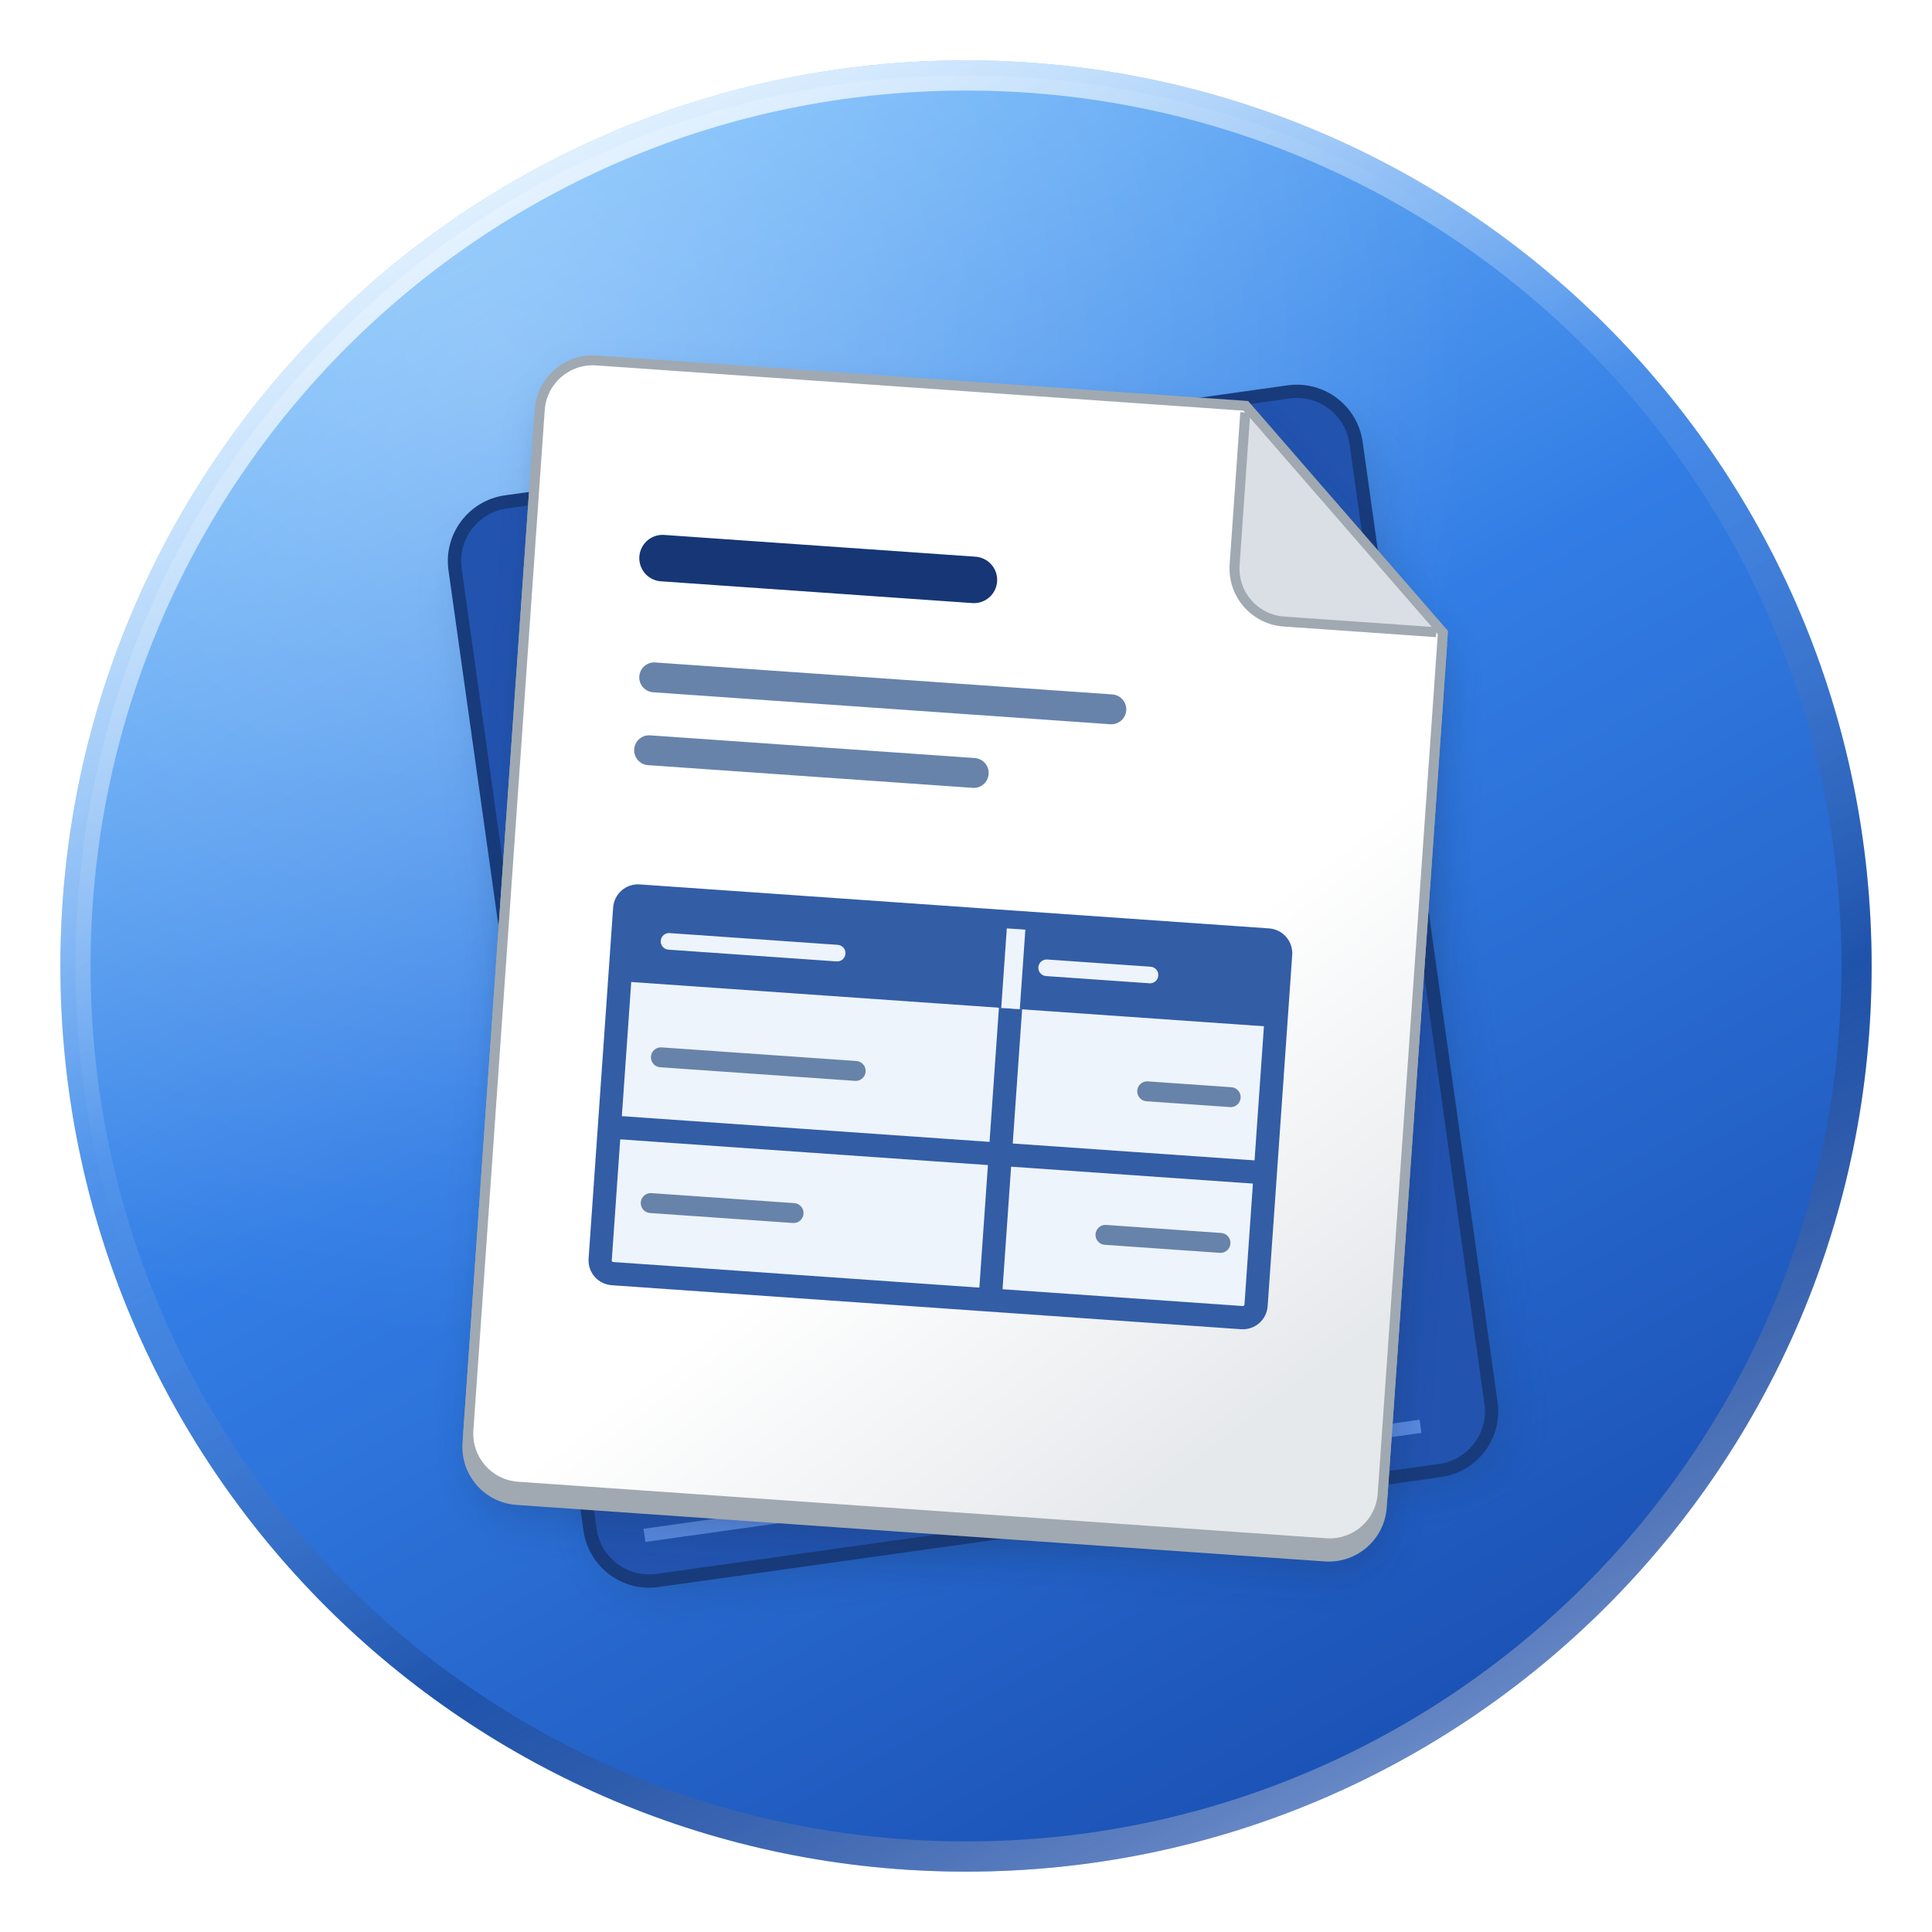
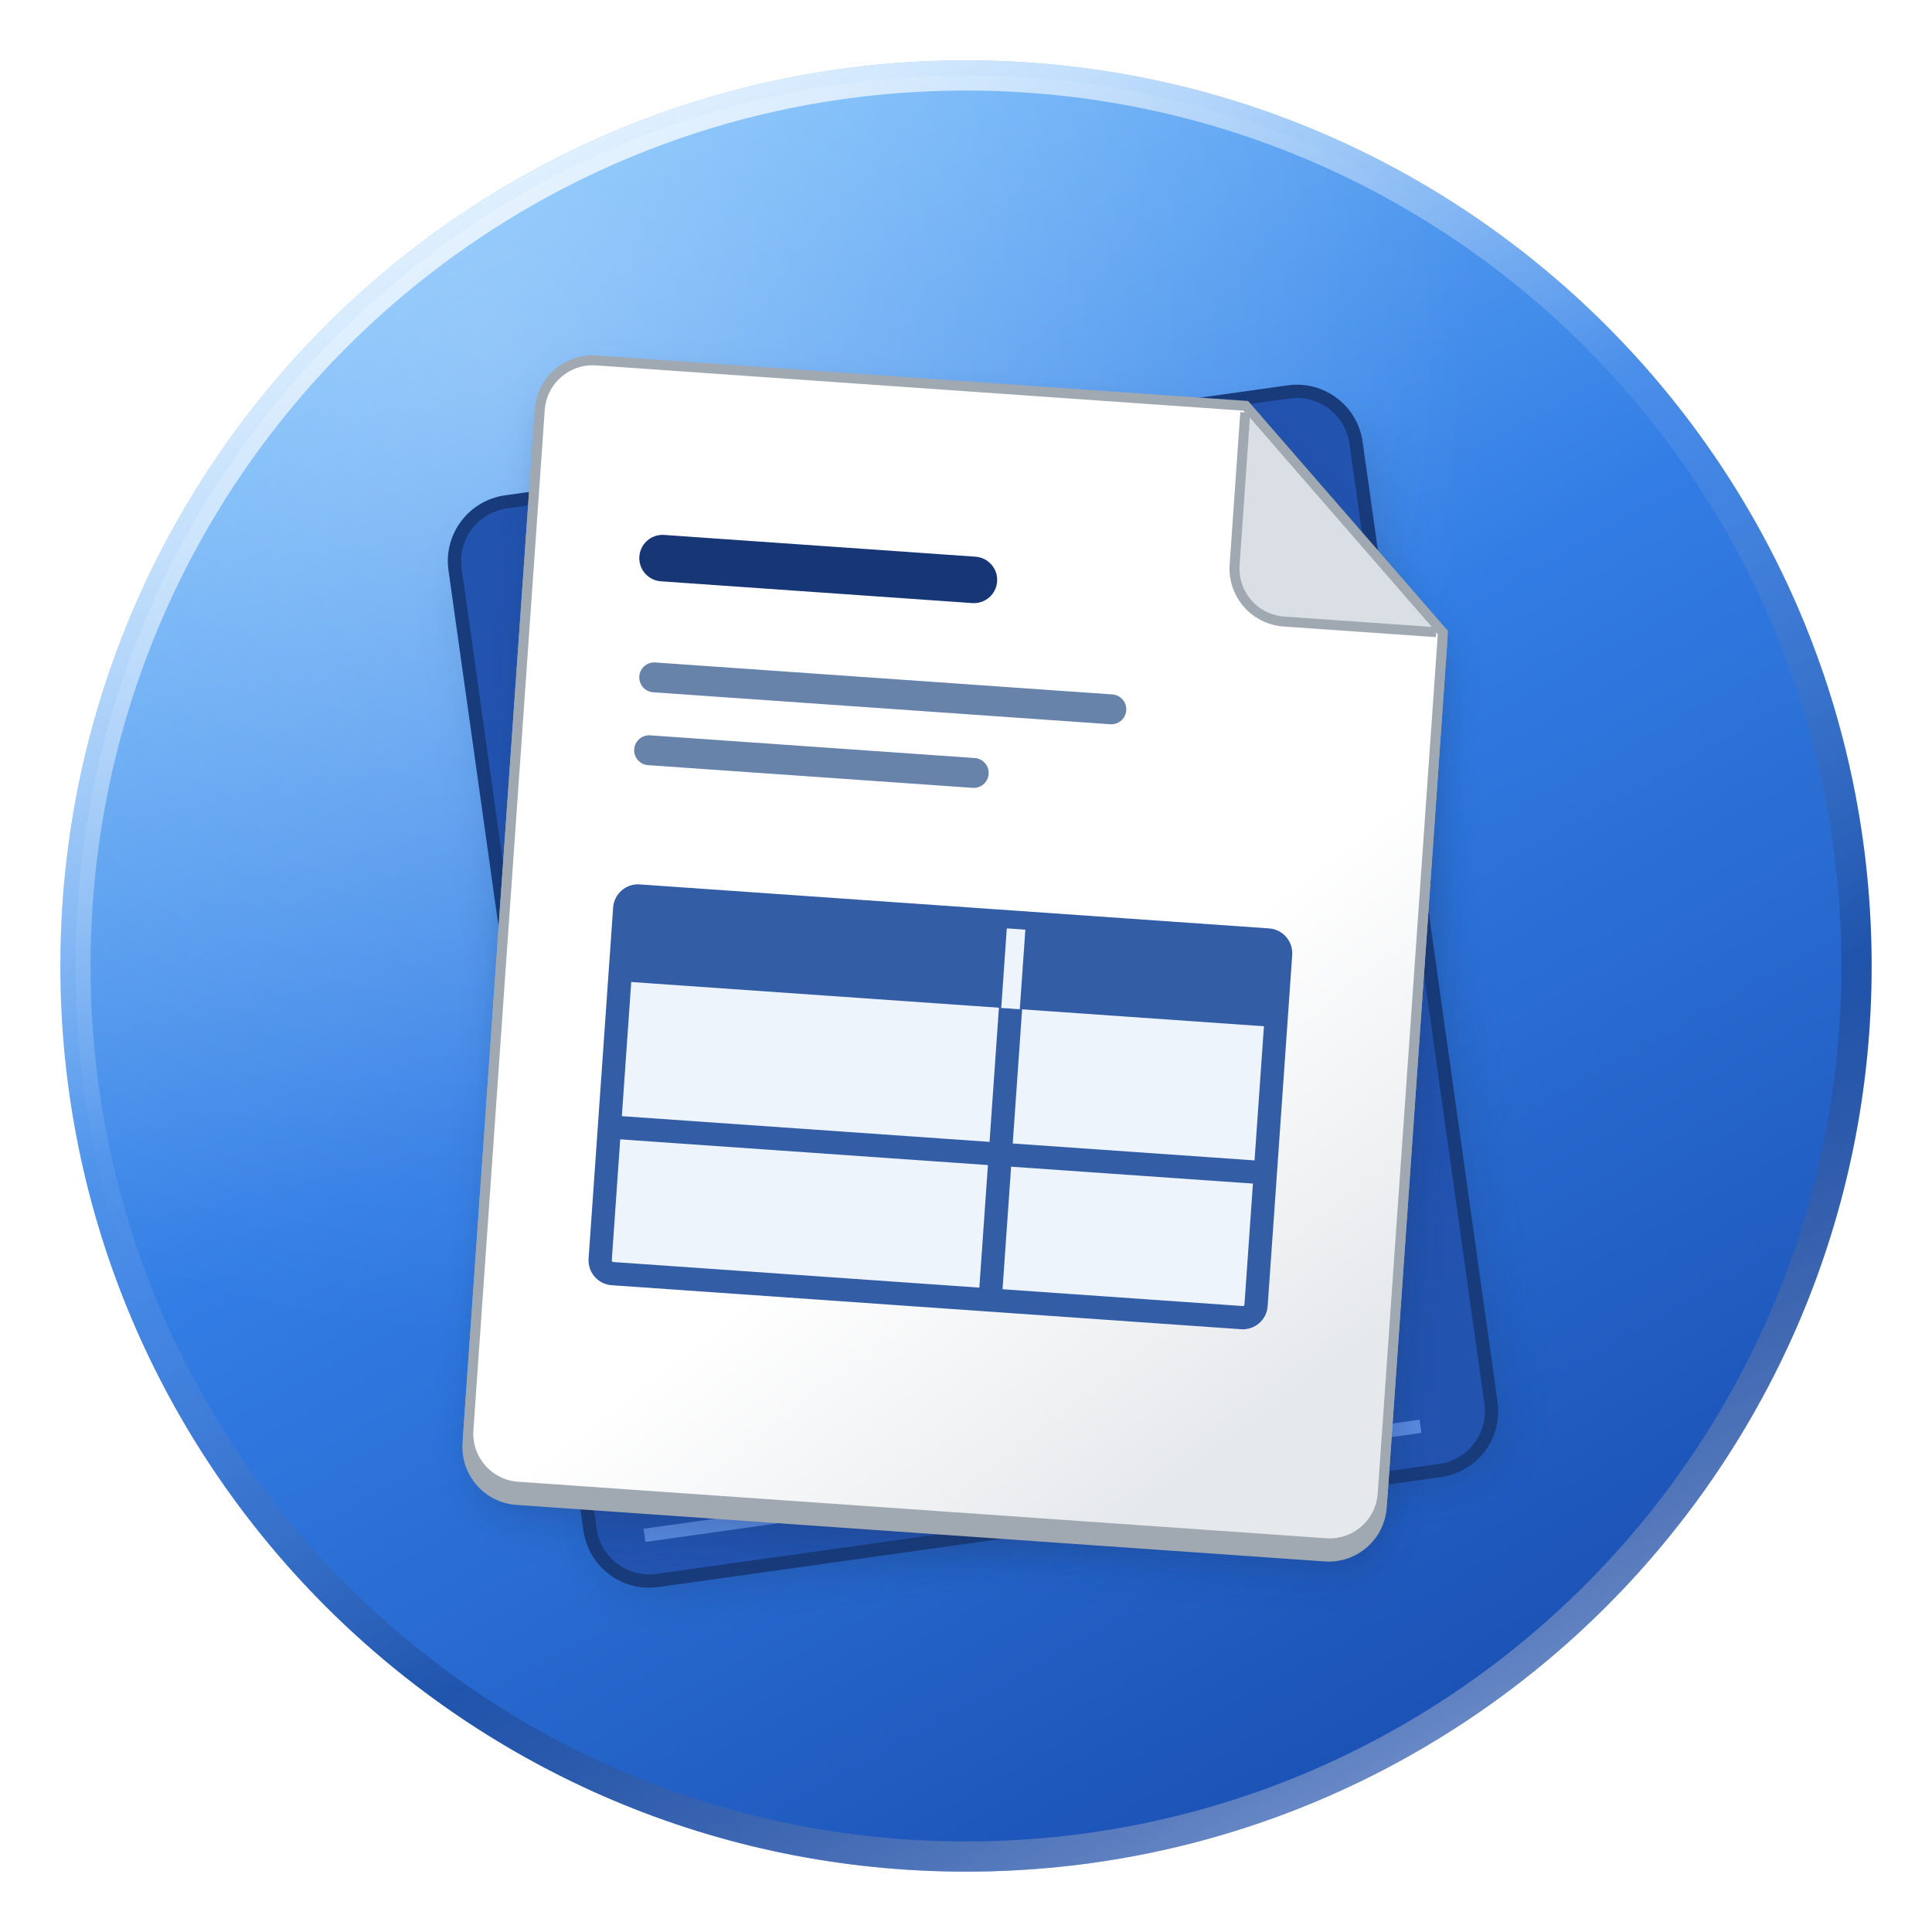
<svg xmlns="http://www.w3.org/2000/svg" width="64" height="64" viewBox="0 0 64 64" role="img" aria-labelledby="title description" data-logo-spec="cloakyard-mark-v2">
  <defs>
    <linearGradient id="enamel" x1=".19" y1="0" x2=".75" y2="1">
      <stop offset="0" stop-color="#83c8ff" />
      <stop offset=".47" stop-color="#327de5" />
      <stop offset="1" stop-color="#194db0" />
    </linearGradient>
    <linearGradient id="rim" x1=".24" y1="0" x2=".76" y2="1">
      <stop stop-color="#fff" stop-opacity=".88" />
      <stop offset=".39" stop-color="#fff" stop-opacity=".08" />
      <stop offset=".7" stop-color="#0a1540" stop-opacity=".24" />
      <stop offset="1" stop-color="#fff" stop-opacity=".46" />
    </linearGradient>
    <radialGradient id="bloom" cx=".24" cy=".16" r=".8">
      <stop stop-color="#fff" stop-opacity=".27" />
      <stop offset=".68" stop-color="#fff" stop-opacity="0" />
    </radialGradient>
    <linearGradient id="stock" x1="0" y1="0" x2=".72" y2="1">
      <stop offset="0" stop-color="#fff" />
      <stop offset="0.68" stop-color="#fff" />
      <stop offset="1" stop-color="#e6e9ec" />
    </linearGradient>
    <filter id="cast" x="-25%" y="-20%" width="150%" height="155%">
      <feGaussianBlur stdDeviation="3.2" />
    </filter>
    <style>
      @media (prefers-color-scheme: dark) {
        [stop-color="#83c8ff"] { stop-color: #599cce }
        [stop-color="#327de5"] { stop-color: #285c9a }
        [stop-color="#194db0"] { stop-color: #1c3870 }
        [fill="#2253af"] { fill: #1d447f }
        [stroke="#183b7b"] { stroke: #112a51 }
        [stroke="#5989df"] { stroke: #4d79bb }
        [stroke="#163675"] { stroke: #183970 }
        [stroke="#6783aa"] { stroke: #637fa9 }
        [fill="#eef4fb"] { fill: #e2ecf7 }
        [stroke="#335da5"] { stroke: #315995 }
        [fill="#335da5"] { fill: #315995 }
        [stroke="#eef4fb"] { stroke: #e2ecf7 }
      }
    </style>
  </defs>
  <g id="disc">
    <circle id="disc-base" cx="32" cy="32" r="30" fill="url(#enamel)" />
    <circle id="disc-rim" cx="32" cy="32" r="29.5" fill="url(#bloom)" stroke="url(#rim)" stroke-width="1" />
  </g>
  <g id="artwork">
    <g id="ground" transform="translate(32.25 32) scale(.22) translate(-128 -128)">
      <g transform="rotate(-8 128 128)">
        <rect x="60" y="53" width="138" height="163" rx="10" fill="#17345f" opacity=".2" filter="url(#cast)" />
        <rect x="59" y="49" width="137" height="164" rx="9" fill="#2253af" stroke="#183b7b" stroke-width="2" />
        <path d="M67 206h118" fill="none" stroke="#5989df" stroke-width="2" />
      </g>
    </g>
    <g id="page" transform="translate(32.25 32) scale(.22) translate(-128 -128)">
      <g transform="rotate(4 128 128)">
        <path d="M65 41h98l32 32v130a8 8 0 0 1-8 8H65a8 8 0 0 1-8-8V49a8 8 0 0 1 8-8Z" transform="translate(1 4)" fill="#142e59" opacity=".28" filter="url(#cast)" />
        <path d="M65 41h98l32 32v130a8 8 0 0 1-8 8H65a8 8 0 0 1-8-8V49a8 8 0 0 1 8-8Z" transform="translate(0 2)" fill="#a0a9b1" stroke="#a0a9b1" stroke-width="1.5" />
        <path d="M65 41h98l32 32v130a8 8 0 0 1-8 8H65a8 8 0 0 1-8-8V49a8 8 0 0 1 8-8Z" fill="url(#stock)" stroke="#a0a9b1" stroke-width="1.5" />
        <path d="M163 42v23a8 8 0 0 0 8 8h23" fill="#d9dfe4" stroke="#a0a9b1" stroke-width="1.5" stroke-linejoin="round" />
      </g>
    </g>
    <g id="print" transform="translate(32.25 32) scale(.22) translate(-128 -128)">
      <g transform="rotate(4 128 128)">
        <path d="M77 70h47" stroke="#163675" stroke-width="7" stroke-linecap="round" />
        <path d="M77 88h69" stroke="#6783aa" stroke-width="4.5" stroke-linecap="round" />
        <path d="M77 99h49" stroke="#6783aa" stroke-width="4.5" stroke-linecap="round" />
        <rect x="75" y="121" width="99" height="57" rx="2" fill="#eef4fb" stroke="#335da5" stroke-width="3.5" />
        <path d="M75 134v-11q0-2 2-2h95q2 0 2 2v11Z" fill="#335da5" />
        <path d="M134 134v44M75 156h99" fill="none" stroke="#335da5" stroke-width="3.5" />
        <path d="M134 122v12" stroke="#eef4fb" stroke-width="2.8" />
-         <path d="M82 127.5h25.38M139 127.5h15.6" fill="none" stroke="#eef4fb" stroke-width="2.5" stroke-linecap="round" />
-         <path d="M82 145h29.4M82 167h21.56M168 145h-12.6M168 167h-17.36" fill="none" stroke="#6783aa" stroke-width="3" stroke-linecap="round" />
      </g>
    </g>
  </g>
</svg>
